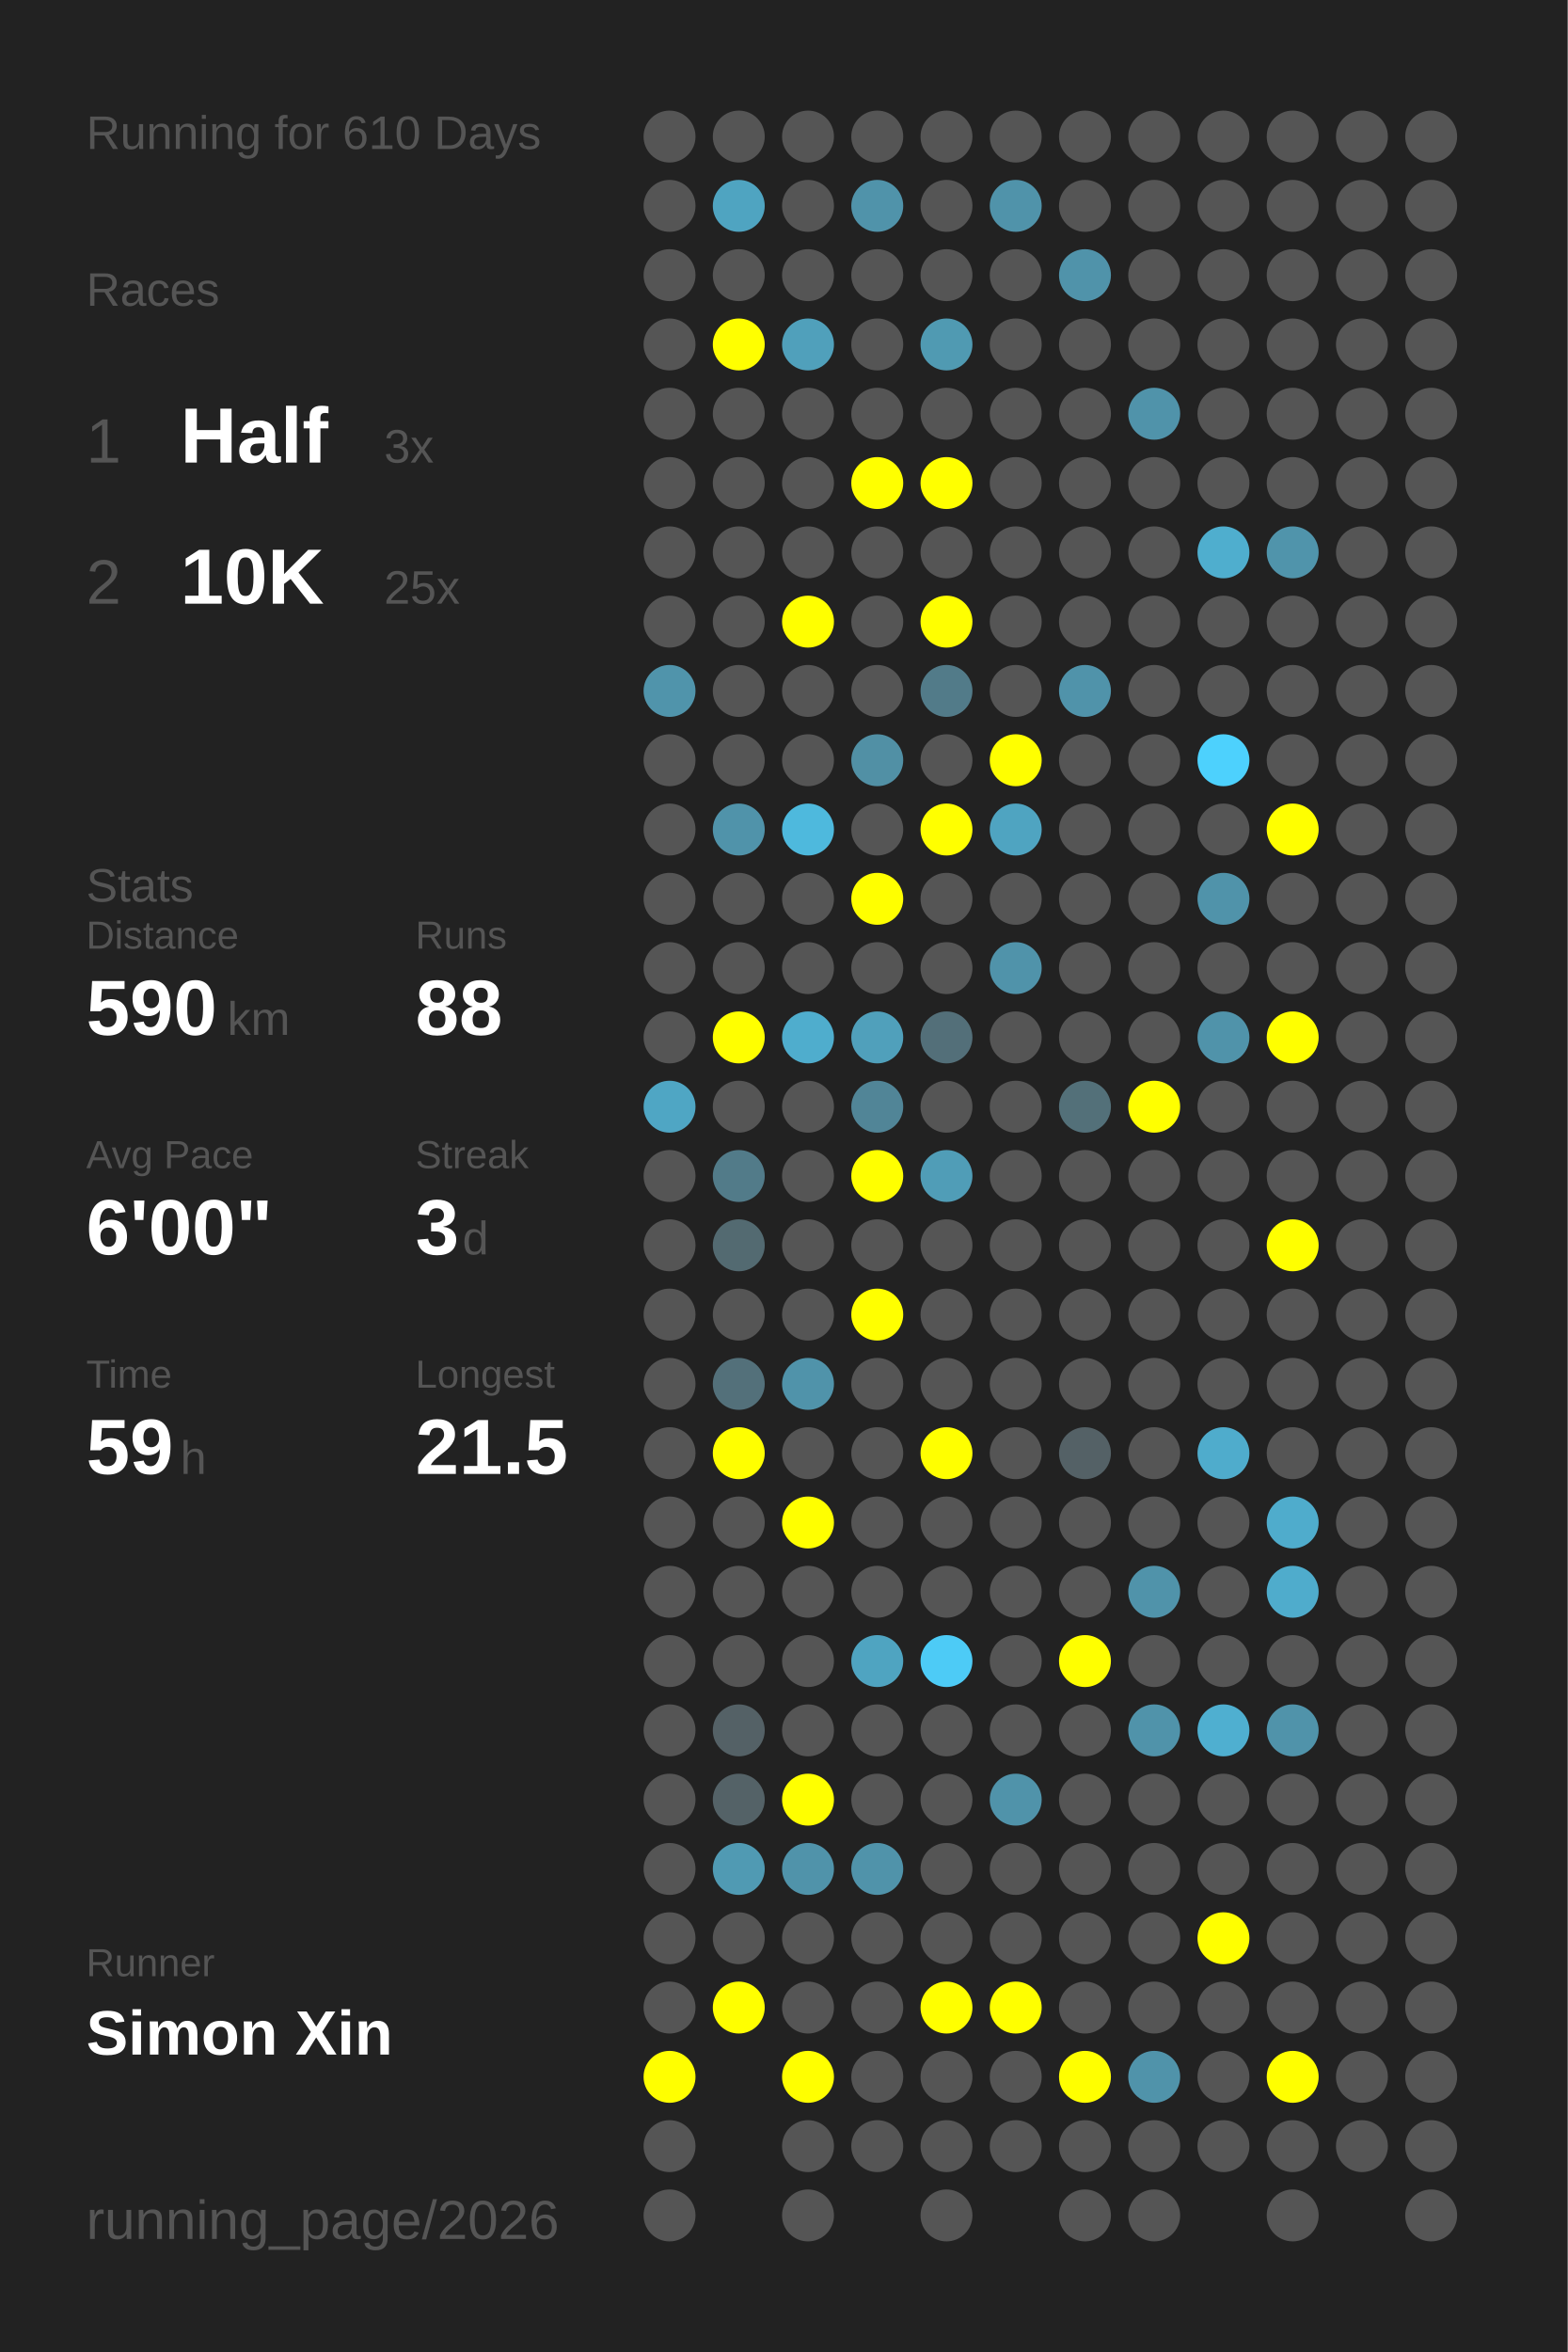
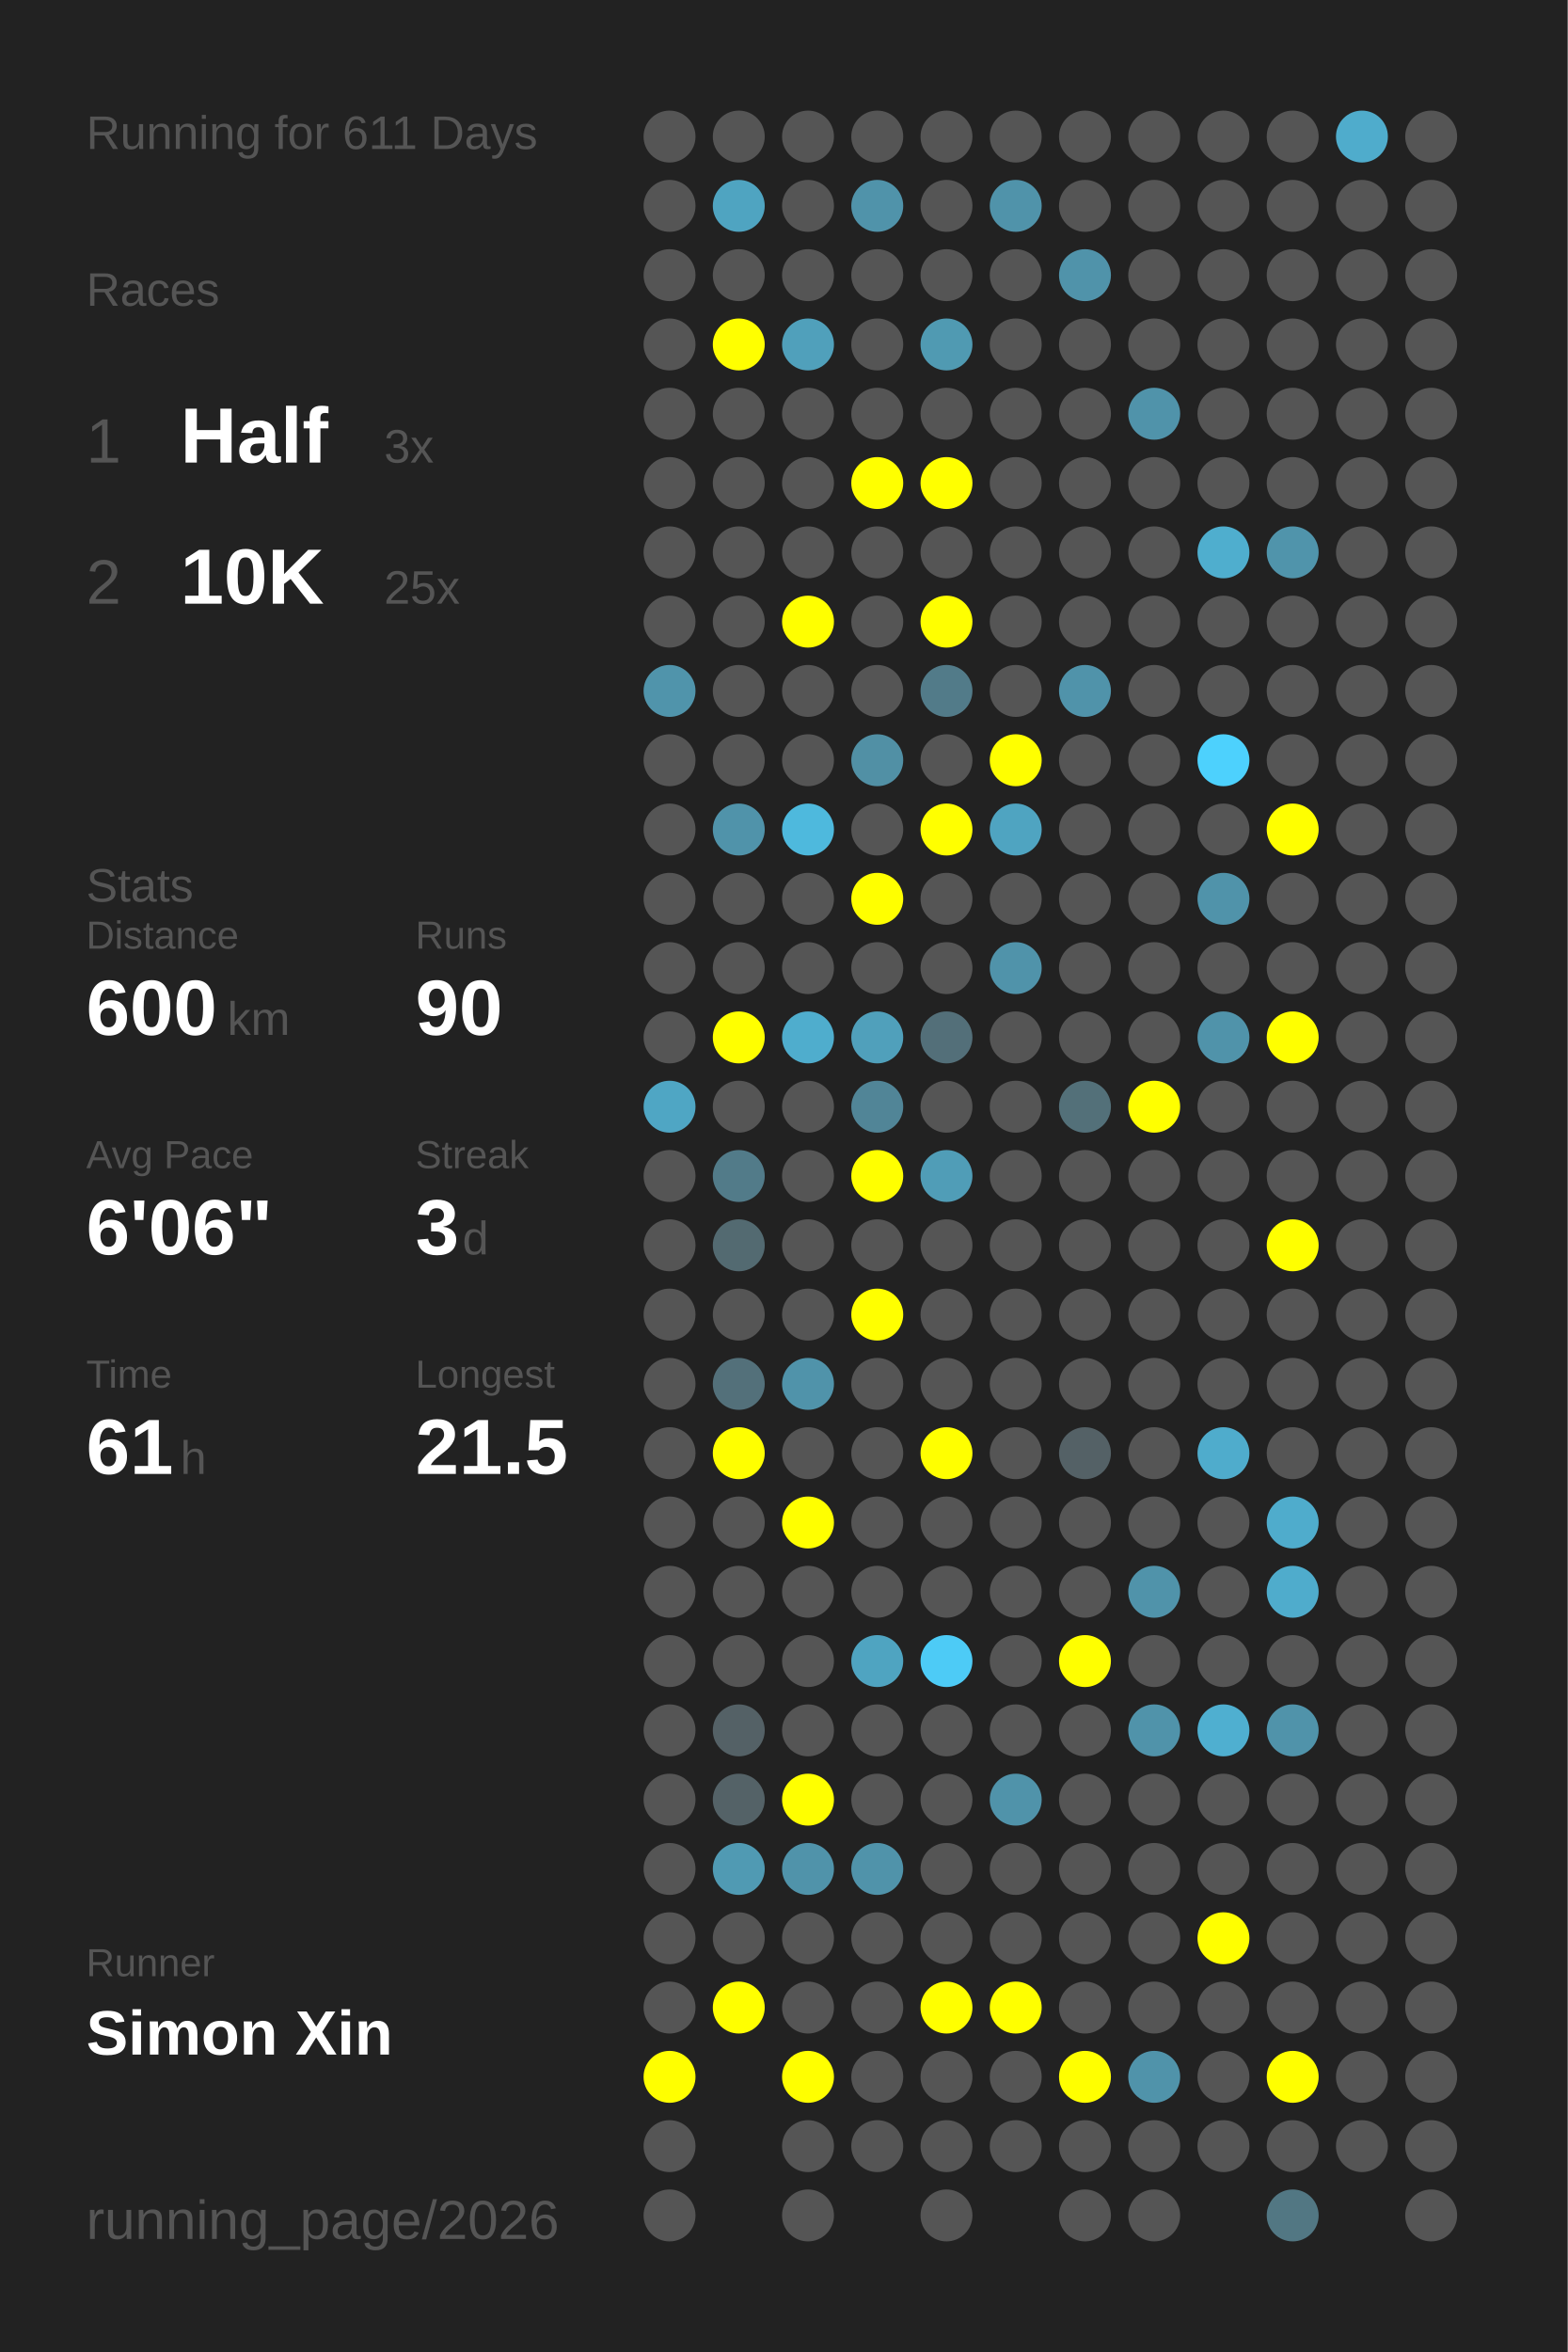
<svg xmlns="http://www.w3.org/2000/svg" baseProfile="full" height="300mm" version="1.1" viewBox="0,0,200,300" width="200mm">
  <defs />
  <rect fill="#222222" height="300" width="200" x="0" y="0" />
-   <text fill="#555555" style="font-size:6px; font-family:Arial;" x="11" y="19">Running for 610 Days</text>
+   <text fill="#555555" style="font-size:6px; font-family:Arial;" x="11" y="19">Running for 611 Days</text>
  <text fill="#555555" style="font-size:6px; font-family:Arial;" x="11" y="39">Races</text>
  <text fill="#555555" style="font-size:8px; font-family:Arial;" x="11" y="59">1</text>
  <text fill="#FFFFFF" style="font-size:10px; font-family:Arial; font-weight:bold;" x="23" y="59">Half</text>
  <text fill="#555555" style="font-size:6px; font-family:Arial;" x="49" y="59">3x</text>
  <text fill="#555555" style="font-size:8px; font-family:Arial;" x="11" y="77">2</text>
  <text fill="#FFFFFF" style="font-size:10px; font-family:Arial; font-weight:bold;" x="23" y="77">10K</text>
  <text fill="#555555" style="font-size:6px; font-family:Arial;" x="49" y="77">25x</text>
  <text fill="#555555" style="font-size:6px; font-family:Arial;" x="11" y="115">Stats</text>
  <text fill="#555555" style="font-size:5px; font-family:Arial;" x="11" y="121">Distance</text>
-   <text fill="#FFFFFF" style="font-size:10px; font-family:Arial; font-weight:bold;" x="11" y="132">590</text>
+   <text fill="#FFFFFF" style="font-size:10px; font-family:Arial; font-weight:bold;" x="11" y="132">600</text>
  <text fill="#555555" style="font-size:6px; font-family:Arial;" x="29" y="132">km</text>
  <text fill="#555555" style="font-size:5px; font-family:Arial;" x="53" y="121">Runs</text>
-   <text fill="#FFFFFF" style="font-size:10px; font-family:Arial; font-weight:bold;" x="53" y="132">88</text>
+   <text fill="#FFFFFF" style="font-size:10px; font-family:Arial; font-weight:bold;" x="53" y="132">90</text>
  <text fill="#555555" style="font-size:5px; font-family:Arial;" x="11" y="149">Avg Pace</text>
-   <text fill="#FFFFFF" style="font-size:10px; font-family:Arial; font-weight:bold;" x="11" y="160">6'00"</text>
+   <text fill="#FFFFFF" style="font-size:10px; font-family:Arial; font-weight:bold;" x="11" y="160">6'06"</text>
  <text fill="#555555" style="font-size:5px; font-family:Arial;" x="53" y="149">Streak</text>
  <text fill="#FFFFFF" style="font-size:10px; font-family:Arial; font-weight:bold;" x="53" y="160">3</text>
  <text fill="#555555" style="font-size:6px; font-family:Arial;" x="59" y="160">d</text>
  <text fill="#555555" style="font-size:5px; font-family:Arial;" x="11" y="177">Time</text>
-   <text fill="#FFFFFF" style="font-size:10px; font-family:Arial; font-weight:bold;" x="11" y="188">59</text>
+   <text fill="#FFFFFF" style="font-size:10px; font-family:Arial; font-weight:bold;" x="11" y="188">61</text>
  <text fill="#555555" style="font-size:6px; font-family:Arial;" x="23" y="188">h</text>
  <text fill="#555555" style="font-size:5px; font-family:Arial;" x="53" y="177">Longest</text>
  <text fill="#FFFFFF" style="font-size:10px; font-family:Arial; font-weight:bold;" x="53" y="188">21.5</text>
  <text fill="#555555" style="font-size:5px; font-family:Arial;" x="11" y="252.065">Runner</text>
  <text fill="#FFFFFF" style="font-size:8px; font-family:Arial; font-weight:bold;" x="11" y="262.065">Simon Xin</text>
  <text fill="#555555" style="font-size:7px; font-family:Arial;" x="11" y="285.581">running_page/2026</text>
  <circle cx="85.417" cy="17.419" fill="#555555" r="3.312" />
  <circle cx="85.417" cy="26.258" fill="#555555" r="3.312" />
  <circle cx="85.417" cy="35.097" fill="#555555" r="3.312" />
  <circle cx="85.417" cy="43.935" fill="#555555" r="3.312" />
  <circle cx="85.417" cy="52.774" fill="#555555" r="3.312" />
  <circle cx="85.417" cy="61.613" fill="#555555" r="3.312" />
  <circle cx="85.417" cy="70.452" fill="#555555" r="3.312" />
  <circle cx="85.417" cy="79.29" fill="#555555" r="3.312" />
  <circle cx="85.417" cy="88.129" fill="#5094ab" r="3.312" />
  <circle cx="85.417" cy="96.968" fill="#555555" r="3.312" />
  <circle cx="85.417" cy="105.806" fill="#555555" r="3.312" />
  <circle cx="85.417" cy="114.645" fill="#555555" r="3.312" />
  <circle cx="85.417" cy="123.484" fill="#555555" r="3.312" />
  <circle cx="85.417" cy="132.323" fill="#555555" r="3.312" />
  <circle cx="85.417" cy="141.161" fill="#4fa6c4" r="3.312" />
  <circle cx="85.417" cy="150" fill="#555555" r="3.312" />
  <circle cx="85.417" cy="158.839" fill="#555555" r="3.312" />
  <circle cx="85.417" cy="167.677" fill="#555555" r="3.312" />
  <circle cx="85.417" cy="176.516" fill="#555555" r="3.312" />
  <circle cx="85.417" cy="185.355" fill="#555555" r="3.312" />
  <circle cx="85.417" cy="194.194" fill="#555555" r="3.312" />
  <circle cx="85.417" cy="203.032" fill="#555555" r="3.312" />
  <circle cx="85.417" cy="211.871" fill="#555555" r="3.312" />
  <circle cx="85.417" cy="220.71" fill="#555555" r="3.312" />
  <circle cx="85.417" cy="229.548" fill="#555555" r="3.312" />
  <circle cx="85.417" cy="238.387" fill="#555555" r="3.312" />
  <circle cx="85.417" cy="247.226" fill="#555555" r="3.312" />
  <circle cx="85.417" cy="256.065" fill="#555555" r="3.312" />
  <circle cx="85.417" cy="264.903" fill="#FFFF00" r="3.312" />
  <circle cx="85.417" cy="273.742" fill="#555555" r="3.312" />
  <circle cx="85.417" cy="282.581" fill="#555555" r="3.312" />
  <circle cx="94.25" cy="17.419" fill="#555555" r="3.312" />
  <circle cx="94.25" cy="26.258" fill="#4fa4c1" r="3.312" />
  <circle cx="94.25" cy="35.097" fill="#555555" r="3.312" />
  <circle cx="94.25" cy="43.935" fill="#FFFF00" r="3.312" />
  <circle cx="94.25" cy="52.774" fill="#555555" r="3.312" />
  <circle cx="94.25" cy="61.613" fill="#555555" r="3.312" />
  <circle cx="94.25" cy="70.452" fill="#555555" r="3.312" />
  <circle cx="94.25" cy="79.29" fill="#555555" r="3.312" />
  <circle cx="94.25" cy="88.129" fill="#555555" r="3.312" />
  <circle cx="94.25" cy="96.968" fill="#555555" r="3.312" />
  <circle cx="94.25" cy="105.806" fill="#5093aa" r="3.312" />
  <circle cx="94.25" cy="114.645" fill="#555555" r="3.312" />
  <circle cx="94.25" cy="123.484" fill="#555555" r="3.312" />
  <circle cx="94.25" cy="132.323" fill="#FFFF00" r="3.312" />
  <circle cx="94.25" cy="141.161" fill="#555555" r="3.312" />
  <circle cx="94.25" cy="150" fill="#527b89" r="3.312" />
  <circle cx="94.25" cy="158.839" fill="#536a71" r="3.312" />
  <circle cx="94.25" cy="167.677" fill="#555555" r="3.312" />
  <circle cx="94.25" cy="176.516" fill="#53707a" r="3.312" />
  <circle cx="94.25" cy="185.355" fill="#FFFF00" r="3.312" />
  <circle cx="94.25" cy="194.194" fill="#555555" r="3.312" />
  <circle cx="94.25" cy="203.032" fill="#555555" r="3.312" />
  <circle cx="94.25" cy="211.871" fill="#555555" r="3.312" />
  <circle cx="94.25" cy="220.71" fill="#546166" r="3.312" />
  <circle cx="94.25" cy="229.548" fill="#546267" r="3.312" />
  <circle cx="94.25" cy="238.387" fill="#509ab3" r="3.312" />
  <circle cx="94.25" cy="247.226" fill="#555555" r="3.312" />
  <circle cx="94.25" cy="256.065" fill="#FFFF00" r="3.312" />
  <circle cx="103.083" cy="17.419" fill="#555555" r="3.312" />
  <circle cx="103.083" cy="26.258" fill="#555555" r="3.312" />
  <circle cx="103.083" cy="35.097" fill="#555555" r="3.312" />
  <circle cx="103.083" cy="43.935" fill="#50a0bb" r="3.312" />
  <circle cx="103.083" cy="52.774" fill="#555555" r="3.312" />
  <circle cx="103.083" cy="61.613" fill="#555555" r="3.312" />
  <circle cx="103.083" cy="70.452" fill="#555555" r="3.312" />
  <circle cx="103.083" cy="79.29" fill="#FFFF00" r="3.312" />
  <circle cx="103.083" cy="88.129" fill="#555555" r="3.312" />
  <circle cx="103.083" cy="96.968" fill="#555555" r="3.312" />
  <circle cx="103.083" cy="105.806" fill="#4eb9dd" r="3.312" />
  <circle cx="103.083" cy="114.645" fill="#555555" r="3.312" />
  <circle cx="103.083" cy="123.484" fill="#555555" r="3.312" />
  <circle cx="103.083" cy="132.323" fill="#4fadcd" r="3.312" />
  <circle cx="103.083" cy="141.161" fill="#555555" r="3.312" />
  <circle cx="103.083" cy="150" fill="#555555" r="3.312" />
  <circle cx="103.083" cy="158.839" fill="#555555" r="3.312" />
  <circle cx="103.083" cy="167.677" fill="#555555" r="3.312" />
  <circle cx="103.083" cy="176.516" fill="#5093aa" r="3.312" />
  <circle cx="103.083" cy="185.355" fill="#555555" r="3.312" />
  <circle cx="103.083" cy="194.194" fill="#FFFF00" r="3.312" />
  <circle cx="103.083" cy="203.032" fill="#555555" r="3.312" />
  <circle cx="103.083" cy="211.871" fill="#555555" r="3.312" />
  <circle cx="103.083" cy="220.71" fill="#555555" r="3.312" />
  <circle cx="103.083" cy="229.548" fill="#FFFF00" r="3.312" />
  <circle cx="103.083" cy="238.387" fill="#5093aa" r="3.312" />
  <circle cx="103.083" cy="247.226" fill="#555555" r="3.312" />
  <circle cx="103.083" cy="256.065" fill="#555555" r="3.312" />
  <circle cx="103.083" cy="264.903" fill="#FFFF00" r="3.312" />
  <circle cx="103.083" cy="273.742" fill="#555555" r="3.312" />
  <circle cx="103.083" cy="282.581" fill="#555555" r="3.312" />
  <circle cx="111.917" cy="17.419" fill="#555555" r="3.312" />
  <circle cx="111.917" cy="26.258" fill="#5093aa" r="3.312" />
  <circle cx="111.917" cy="35.097" fill="#555555" r="3.312" />
  <circle cx="111.917" cy="43.935" fill="#555555" r="3.312" />
  <circle cx="111.917" cy="52.774" fill="#555555" r="3.312" />
  <circle cx="111.917" cy="61.613" fill="#FFFF00" r="3.312" />
  <circle cx="111.917" cy="70.452" fill="#555555" r="3.312" />
  <circle cx="111.917" cy="79.29" fill="#555555" r="3.312" />
  <circle cx="111.917" cy="88.129" fill="#555555" r="3.312" />
  <circle cx="111.917" cy="96.968" fill="#5190a5" r="3.312" />
  <circle cx="111.917" cy="105.806" fill="#555555" r="3.312" />
  <circle cx="111.917" cy="114.645" fill="#FFFF00" r="3.312" />
  <circle cx="111.917" cy="123.484" fill="#555555" r="3.312" />
  <circle cx="111.917" cy="132.323" fill="#50a0bb" r="3.312" />
  <circle cx="111.917" cy="141.161" fill="#518597" r="3.312" />
  <circle cx="111.917" cy="150" fill="#FFFF00" r="3.312" />
  <circle cx="111.917" cy="158.839" fill="#555555" r="3.312" />
  <circle cx="111.917" cy="167.677" fill="#FFFF00" r="3.312" />
  <circle cx="111.917" cy="176.516" fill="#555555" r="3.312" />
  <circle cx="111.917" cy="185.355" fill="#555555" r="3.312" />
  <circle cx="111.917" cy="194.194" fill="#555555" r="3.312" />
  <circle cx="111.917" cy="203.032" fill="#555555" r="3.312" />
  <circle cx="111.917" cy="211.871" fill="#4fa4c1" r="3.312" />
  <circle cx="111.917" cy="220.71" fill="#555555" r="3.312" />
  <circle cx="111.917" cy="229.548" fill="#555555" r="3.312" />
  <circle cx="111.917" cy="238.387" fill="#5093aa" r="3.312" />
  <circle cx="111.917" cy="247.226" fill="#555555" r="3.312" />
  <circle cx="111.917" cy="256.065" fill="#555555" r="3.312" />
  <circle cx="111.917" cy="264.903" fill="#555555" r="3.312" />
  <circle cx="111.917" cy="273.742" fill="#555555" r="3.312" />
  <circle cx="120.75" cy="17.419" fill="#555555" r="3.312" />
  <circle cx="120.75" cy="26.258" fill="#555555" r="3.312" />
  <circle cx="120.75" cy="35.097" fill="#555555" r="3.312" />
  <circle cx="120.75" cy="43.935" fill="#509ab2" r="3.312" />
  <circle cx="120.75" cy="52.774" fill="#555555" r="3.312" />
  <circle cx="120.75" cy="61.613" fill="#FFFF00" r="3.312" />
  <circle cx="120.75" cy="70.452" fill="#555555" r="3.312" />
  <circle cx="120.75" cy="79.29" fill="#FFFF00" r="3.312" />
  <circle cx="120.75" cy="88.129" fill="#527b89" r="3.312" />
  <circle cx="120.75" cy="96.968" fill="#555555" r="3.312" />
  <circle cx="120.75" cy="105.806" fill="#FFFF00" r="3.312" />
  <circle cx="120.75" cy="114.645" fill="#555555" r="3.312" />
  <circle cx="120.75" cy="123.484" fill="#555555" r="3.312" />
  <circle cx="120.75" cy="132.323" fill="#536f79" r="3.312" />
  <circle cx="120.75" cy="141.161" fill="#555555" r="3.312" />
  <circle cx="120.75" cy="150" fill="#509db7" r="3.312" />
  <circle cx="120.75" cy="158.839" fill="#555555" r="3.312" />
  <circle cx="120.75" cy="167.677" fill="#555555" r="3.312" />
  <circle cx="120.75" cy="176.516" fill="#555555" r="3.312" />
  <circle cx="120.75" cy="185.355" fill="#FFFF00" r="3.312" />
  <circle cx="120.75" cy="194.194" fill="#555555" r="3.312" />
  <circle cx="120.75" cy="203.032" fill="#555555" r="3.312" />
  <circle cx="120.75" cy="211.871" fill="#4dcbf6" r="3.312" />
  <circle cx="120.75" cy="220.71" fill="#555555" r="3.312" />
  <circle cx="120.75" cy="229.548" fill="#555555" r="3.312" />
  <circle cx="120.75" cy="238.387" fill="#555555" r="3.312" />
  <circle cx="120.75" cy="247.226" fill="#555555" r="3.312" />
  <circle cx="120.75" cy="256.065" fill="#FFFF00" r="3.312" />
  <circle cx="120.75" cy="264.903" fill="#555555" r="3.312" />
  <circle cx="120.75" cy="273.742" fill="#555555" r="3.312" />
  <circle cx="120.75" cy="282.581" fill="#555555" r="3.312" />
  <circle cx="129.583" cy="17.419" fill="#555555" r="3.312" />
  <circle cx="129.583" cy="26.258" fill="#5093aa" r="3.312" />
  <circle cx="129.583" cy="35.097" fill="#555555" r="3.312" />
  <circle cx="129.583" cy="43.935" fill="#555555" r="3.312" />
  <circle cx="129.583" cy="52.774" fill="#555555" r="3.312" />
  <circle cx="129.583" cy="61.613" fill="#555555" r="3.312" />
  <circle cx="129.583" cy="70.452" fill="#555555" r="3.312" />
  <circle cx="129.583" cy="79.29" fill="#555555" r="3.312" />
  <circle cx="129.583" cy="88.129" fill="#555555" r="3.312" />
  <circle cx="129.583" cy="96.968" fill="#FFFF00" r="3.312" />
  <circle cx="129.583" cy="105.806" fill="#4fa4c1" r="3.312" />
  <circle cx="129.583" cy="114.645" fill="#555555" r="3.312" />
  <circle cx="129.583" cy="123.484" fill="#5093aa" r="3.312" />
  <circle cx="129.583" cy="132.323" fill="#555555" r="3.312" />
  <circle cx="129.583" cy="141.161" fill="#555555" r="3.312" />
  <circle cx="129.583" cy="150" fill="#555555" r="3.312" />
  <circle cx="129.583" cy="158.839" fill="#555555" r="3.312" />
  <circle cx="129.583" cy="167.677" fill="#555555" r="3.312" />
  <circle cx="129.583" cy="176.516" fill="#555555" r="3.312" />
  <circle cx="129.583" cy="185.355" fill="#555555" r="3.312" />
  <circle cx="129.583" cy="194.194" fill="#555555" r="3.312" />
  <circle cx="129.583" cy="203.032" fill="#555555" r="3.312" />
  <circle cx="129.583" cy="211.871" fill="#555555" r="3.312" />
  <circle cx="129.583" cy="220.71" fill="#555555" r="3.312" />
  <circle cx="129.583" cy="229.548" fill="#5093aa" r="3.312" />
  <circle cx="129.583" cy="238.387" fill="#555555" r="3.312" />
  <circle cx="129.583" cy="247.226" fill="#555555" r="3.312" />
  <circle cx="129.583" cy="256.065" fill="#FFFF00" r="3.312" />
  <circle cx="129.583" cy="264.903" fill="#555555" r="3.312" />
  <circle cx="129.583" cy="273.742" fill="#555555" r="3.312" />
  <circle cx="138.417" cy="17.419" fill="#555555" r="3.312" />
  <circle cx="138.417" cy="26.258" fill="#555555" r="3.312" />
  <circle cx="138.417" cy="35.097" fill="#5093aa" r="3.312" />
  <circle cx="138.417" cy="43.935" fill="#555555" r="3.312" />
  <circle cx="138.417" cy="52.774" fill="#555555" r="3.312" />
  <circle cx="138.417" cy="61.613" fill="#555555" r="3.312" />
  <circle cx="138.417" cy="70.452" fill="#555555" r="3.312" />
  <circle cx="138.417" cy="79.29" fill="#555555" r="3.312" />
  <circle cx="138.417" cy="88.129" fill="#5093aa" r="3.312" />
  <circle cx="138.417" cy="96.968" fill="#555555" r="3.312" />
  <circle cx="138.417" cy="105.806" fill="#555555" r="3.312" />
  <circle cx="138.417" cy="114.645" fill="#555555" r="3.312" />
  <circle cx="138.417" cy="123.484" fill="#555555" r="3.312" />
  <circle cx="138.417" cy="132.323" fill="#555555" r="3.312" />
  <circle cx="138.417" cy="141.161" fill="#537079" r="3.312" />
  <circle cx="138.417" cy="150" fill="#555555" r="3.312" />
  <circle cx="138.417" cy="158.839" fill="#555555" r="3.312" />
  <circle cx="138.417" cy="167.677" fill="#555555" r="3.312" />
  <circle cx="138.417" cy="176.516" fill="#555555" r="3.312" />
  <circle cx="138.417" cy="185.355" fill="#546166" r="3.312" />
  <circle cx="138.417" cy="194.194" fill="#555555" r="3.312" />
  <circle cx="138.417" cy="203.032" fill="#555555" r="3.312" />
  <circle cx="138.417" cy="211.871" fill="#FFFF00" r="3.312" />
  <circle cx="138.417" cy="220.71" fill="#555555" r="3.312" />
  <circle cx="138.417" cy="229.548" fill="#555555" r="3.312" />
  <circle cx="138.417" cy="238.387" fill="#555555" r="3.312" />
  <circle cx="138.417" cy="247.226" fill="#555555" r="3.312" />
  <circle cx="138.417" cy="256.065" fill="#555555" r="3.312" />
  <circle cx="138.417" cy="264.903" fill="#FFFF00" r="3.312" />
  <circle cx="138.417" cy="273.742" fill="#555555" r="3.312" />
  <circle cx="138.417" cy="282.581" fill="#555555" r="3.312" />
  <circle cx="147.25" cy="17.419" fill="#555555" r="3.312" />
  <circle cx="147.25" cy="26.258" fill="#555555" r="3.312" />
  <circle cx="147.25" cy="35.097" fill="#555555" r="3.312" />
  <circle cx="147.25" cy="43.935" fill="#555555" r="3.312" />
  <circle cx="147.25" cy="52.774" fill="#5093aa" r="3.312" />
  <circle cx="147.25" cy="61.613" fill="#555555" r="3.312" />
  <circle cx="147.25" cy="70.452" fill="#555555" r="3.312" />
  <circle cx="147.25" cy="79.29" fill="#555555" r="3.312" />
  <circle cx="147.25" cy="88.129" fill="#555555" r="3.312" />
  <circle cx="147.25" cy="96.968" fill="#555555" r="3.312" />
  <circle cx="147.25" cy="105.806" fill="#555555" r="3.312" />
  <circle cx="147.25" cy="114.645" fill="#555555" r="3.312" />
  <circle cx="147.25" cy="123.484" fill="#555555" r="3.312" />
  <circle cx="147.25" cy="132.323" fill="#555555" r="3.312" />
  <circle cx="147.25" cy="141.161" fill="#FFFF00" r="3.312" />
  <circle cx="147.25" cy="150" fill="#555555" r="3.312" />
  <circle cx="147.25" cy="158.839" fill="#555555" r="3.312" />
  <circle cx="147.25" cy="167.677" fill="#555555" r="3.312" />
  <circle cx="147.25" cy="176.516" fill="#555555" r="3.312" />
  <circle cx="147.25" cy="185.355" fill="#555555" r="3.312" />
  <circle cx="147.25" cy="194.194" fill="#555555" r="3.312" />
  <circle cx="147.25" cy="203.032" fill="#5093aa" r="3.312" />
  <circle cx="147.25" cy="211.871" fill="#555555" r="3.312" />
  <circle cx="147.25" cy="220.71" fill="#5093aa" r="3.312" />
  <circle cx="147.25" cy="229.548" fill="#555555" r="3.312" />
  <circle cx="147.25" cy="238.387" fill="#555555" r="3.312" />
  <circle cx="147.25" cy="247.226" fill="#555555" r="3.312" />
  <circle cx="147.25" cy="256.065" fill="#555555" r="3.312" />
  <circle cx="147.25" cy="264.903" fill="#5093aa" r="3.312" />
  <circle cx="147.25" cy="273.742" fill="#555555" r="3.312" />
  <circle cx="147.25" cy="282.581" fill="#555555" r="3.312" />
  <circle cx="156.083" cy="17.419" fill="#555555" r="3.312" />
  <circle cx="156.083" cy="26.258" fill="#555555" r="3.312" />
  <circle cx="156.083" cy="35.097" fill="#555555" r="3.312" />
  <circle cx="156.083" cy="43.935" fill="#555555" r="3.312" />
  <circle cx="156.083" cy="52.774" fill="#555555" r="3.312" />
  <circle cx="156.083" cy="61.613" fill="#555555" r="3.312" />
  <circle cx="156.083" cy="70.452" fill="#4faece" r="3.312" />
  <circle cx="156.083" cy="79.29" fill="#555555" r="3.312" />
  <circle cx="156.083" cy="88.129" fill="#555555" r="3.312" />
  <circle cx="156.083" cy="96.968" fill="#4dd1fd" r="3.312" />
  <circle cx="156.083" cy="105.806" fill="#555555" r="3.312" />
  <circle cx="156.083" cy="114.645" fill="#5093aa" r="3.312" />
  <circle cx="156.083" cy="123.484" fill="#555555" r="3.312" />
  <circle cx="156.083" cy="132.323" fill="#5093aa" r="3.312" />
  <circle cx="156.083" cy="141.161" fill="#555555" r="3.312" />
  <circle cx="156.083" cy="150" fill="#555555" r="3.312" />
  <circle cx="156.083" cy="158.839" fill="#555555" r="3.312" />
  <circle cx="156.083" cy="167.677" fill="#555555" r="3.312" />
  <circle cx="156.083" cy="176.516" fill="#555555" r="3.312" />
  <circle cx="156.083" cy="185.355" fill="#4faccc" r="3.312" />
  <circle cx="156.083" cy="194.194" fill="#555555" r="3.312" />
  <circle cx="156.083" cy="203.032" fill="#555555" r="3.312" />
  <circle cx="156.083" cy="211.871" fill="#555555" r="3.312" />
  <circle cx="156.083" cy="220.71" fill="#4fafd0" r="3.312" />
  <circle cx="156.083" cy="229.548" fill="#555555" r="3.312" />
  <circle cx="156.083" cy="238.387" fill="#555555" r="3.312" />
  <circle cx="156.083" cy="247.226" fill="#FFFF00" r="3.312" />
  <circle cx="156.083" cy="256.065" fill="#555555" r="3.312" />
  <circle cx="156.083" cy="264.903" fill="#555555" r="3.312" />
  <circle cx="156.083" cy="273.742" fill="#555555" r="3.312" />
  <circle cx="164.917" cy="17.419" fill="#555555" r="3.312" />
  <circle cx="164.917" cy="26.258" fill="#555555" r="3.312" />
  <circle cx="164.917" cy="35.097" fill="#555555" r="3.312" />
  <circle cx="164.917" cy="43.935" fill="#555555" r="3.312" />
  <circle cx="164.917" cy="52.774" fill="#555555" r="3.312" />
  <circle cx="164.917" cy="61.613" fill="#555555" r="3.312" />
  <circle cx="164.917" cy="70.452" fill="#5094ab" r="3.312" />
  <circle cx="164.917" cy="79.29" fill="#555555" r="3.312" />
  <circle cx="164.917" cy="88.129" fill="#555555" r="3.312" />
  <circle cx="164.917" cy="96.968" fill="#555555" r="3.312" />
  <circle cx="164.917" cy="105.806" fill="#FFFF00" r="3.312" />
  <circle cx="164.917" cy="114.645" fill="#555555" r="3.312" />
  <circle cx="164.917" cy="123.484" fill="#555555" r="3.312" />
  <circle cx="164.917" cy="132.323" fill="#FFFF00" r="3.312" />
  <circle cx="164.917" cy="141.161" fill="#555555" r="3.312" />
  <circle cx="164.917" cy="150" fill="#555555" r="3.312" />
  <circle cx="164.917" cy="158.839" fill="#FFFF00" r="3.312" />
  <circle cx="164.917" cy="167.677" fill="#555555" r="3.312" />
  <circle cx="164.917" cy="176.516" fill="#555555" r="3.312" />
  <circle cx="164.917" cy="185.355" fill="#555555" r="3.312" />
  <circle cx="164.917" cy="194.194" fill="#4faccc" r="3.312" />
  <circle cx="164.917" cy="203.032" fill="#4faccc" r="3.312" />
  <circle cx="164.917" cy="211.871" fill="#555555" r="3.312" />
  <circle cx="164.917" cy="220.71" fill="#5093aa" r="3.312" />
  <circle cx="164.917" cy="229.548" fill="#555555" r="3.312" />
  <circle cx="164.917" cy="238.387" fill="#555555" r="3.312" />
  <circle cx="164.917" cy="247.226" fill="#555555" r="3.312" />
  <circle cx="164.917" cy="256.065" fill="#555555" r="3.312" />
  <circle cx="164.917" cy="264.903" fill="#FFFF00" r="3.312" />
  <circle cx="164.917" cy="273.742" fill="#555555" r="3.312" />
-   <circle cx="164.917" cy="282.581" fill="#555555" r="3.312" />
-   <circle cx="173.75" cy="17.419" fill="#555555" r="3.312" />
+   <circle cx="164.917" cy="282.581" fill="#527783" r="3.312" />
+   <circle cx="173.75" cy="17.419" fill="#4faccc" r="3.312" />
  <circle cx="173.75" cy="26.258" fill="#555555" r="3.312" />
  <circle cx="173.75" cy="35.097" fill="#555555" r="3.312" />
  <circle cx="173.75" cy="43.935" fill="#555555" r="3.312" />
  <circle cx="173.75" cy="52.774" fill="#555555" r="3.312" />
  <circle cx="173.75" cy="61.613" fill="#555555" r="3.312" />
  <circle cx="173.75" cy="70.452" fill="#555555" r="3.312" />
  <circle cx="173.75" cy="79.29" fill="#555555" r="3.312" />
  <circle cx="173.75" cy="88.129" fill="#555555" r="3.312" />
  <circle cx="173.75" cy="96.968" fill="#555555" r="3.312" />
  <circle cx="173.75" cy="105.806" fill="#555555" r="3.312" />
  <circle cx="173.75" cy="114.645" fill="#555555" r="3.312" />
  <circle cx="173.75" cy="123.484" fill="#555555" r="3.312" />
  <circle cx="173.75" cy="132.323" fill="#555555" r="3.312" />
  <circle cx="173.75" cy="141.161" fill="#555555" r="3.312" />
  <circle cx="173.75" cy="150" fill="#555555" r="3.312" />
  <circle cx="173.75" cy="158.839" fill="#555555" r="3.312" />
  <circle cx="173.75" cy="167.677" fill="#555555" r="3.312" />
  <circle cx="173.75" cy="176.516" fill="#555555" r="3.312" />
  <circle cx="173.75" cy="185.355" fill="#555555" r="3.312" />
  <circle cx="173.75" cy="194.194" fill="#555555" r="3.312" />
  <circle cx="173.75" cy="203.032" fill="#555555" r="3.312" />
  <circle cx="173.75" cy="211.871" fill="#555555" r="3.312" />
  <circle cx="173.75" cy="220.71" fill="#555555" r="3.312" />
  <circle cx="173.75" cy="229.548" fill="#555555" r="3.312" />
  <circle cx="173.75" cy="238.387" fill="#555555" r="3.312" />
  <circle cx="173.75" cy="247.226" fill="#555555" r="3.312" />
  <circle cx="173.75" cy="256.065" fill="#555555" r="3.312" />
  <circle cx="173.75" cy="264.903" fill="#555555" r="3.312" />
  <circle cx="173.75" cy="273.742" fill="#555555" r="3.312" />
  <circle cx="182.583" cy="17.419" fill="#555555" r="3.312" />
  <circle cx="182.583" cy="26.258" fill="#555555" r="3.312" />
  <circle cx="182.583" cy="35.097" fill="#555555" r="3.312" />
  <circle cx="182.583" cy="43.935" fill="#555555" r="3.312" />
  <circle cx="182.583" cy="52.774" fill="#555555" r="3.312" />
  <circle cx="182.583" cy="61.613" fill="#555555" r="3.312" />
  <circle cx="182.583" cy="70.452" fill="#555555" r="3.312" />
  <circle cx="182.583" cy="79.29" fill="#555555" r="3.312" />
  <circle cx="182.583" cy="88.129" fill="#555555" r="3.312" />
  <circle cx="182.583" cy="96.968" fill="#555555" r="3.312" />
  <circle cx="182.583" cy="105.806" fill="#555555" r="3.312" />
  <circle cx="182.583" cy="114.645" fill="#555555" r="3.312" />
  <circle cx="182.583" cy="123.484" fill="#555555" r="3.312" />
  <circle cx="182.583" cy="132.323" fill="#555555" r="3.312" />
  <circle cx="182.583" cy="141.161" fill="#555555" r="3.312" />
  <circle cx="182.583" cy="150" fill="#555555" r="3.312" />
  <circle cx="182.583" cy="158.839" fill="#555555" r="3.312" />
  <circle cx="182.583" cy="167.677" fill="#555555" r="3.312" />
  <circle cx="182.583" cy="176.516" fill="#555555" r="3.312" />
  <circle cx="182.583" cy="185.355" fill="#555555" r="3.312" />
  <circle cx="182.583" cy="194.194" fill="#555555" r="3.312" />
  <circle cx="182.583" cy="203.032" fill="#555555" r="3.312" />
  <circle cx="182.583" cy="211.871" fill="#555555" r="3.312" />
  <circle cx="182.583" cy="220.71" fill="#555555" r="3.312" />
  <circle cx="182.583" cy="229.548" fill="#555555" r="3.312" />
  <circle cx="182.583" cy="238.387" fill="#555555" r="3.312" />
  <circle cx="182.583" cy="247.226" fill="#555555" r="3.312" />
  <circle cx="182.583" cy="256.065" fill="#555555" r="3.312" />
  <circle cx="182.583" cy="264.903" fill="#555555" r="3.312" />
  <circle cx="182.583" cy="273.742" fill="#555555" r="3.312" />
  <circle cx="182.583" cy="282.581" fill="#555555" r="3.312" />
</svg>
